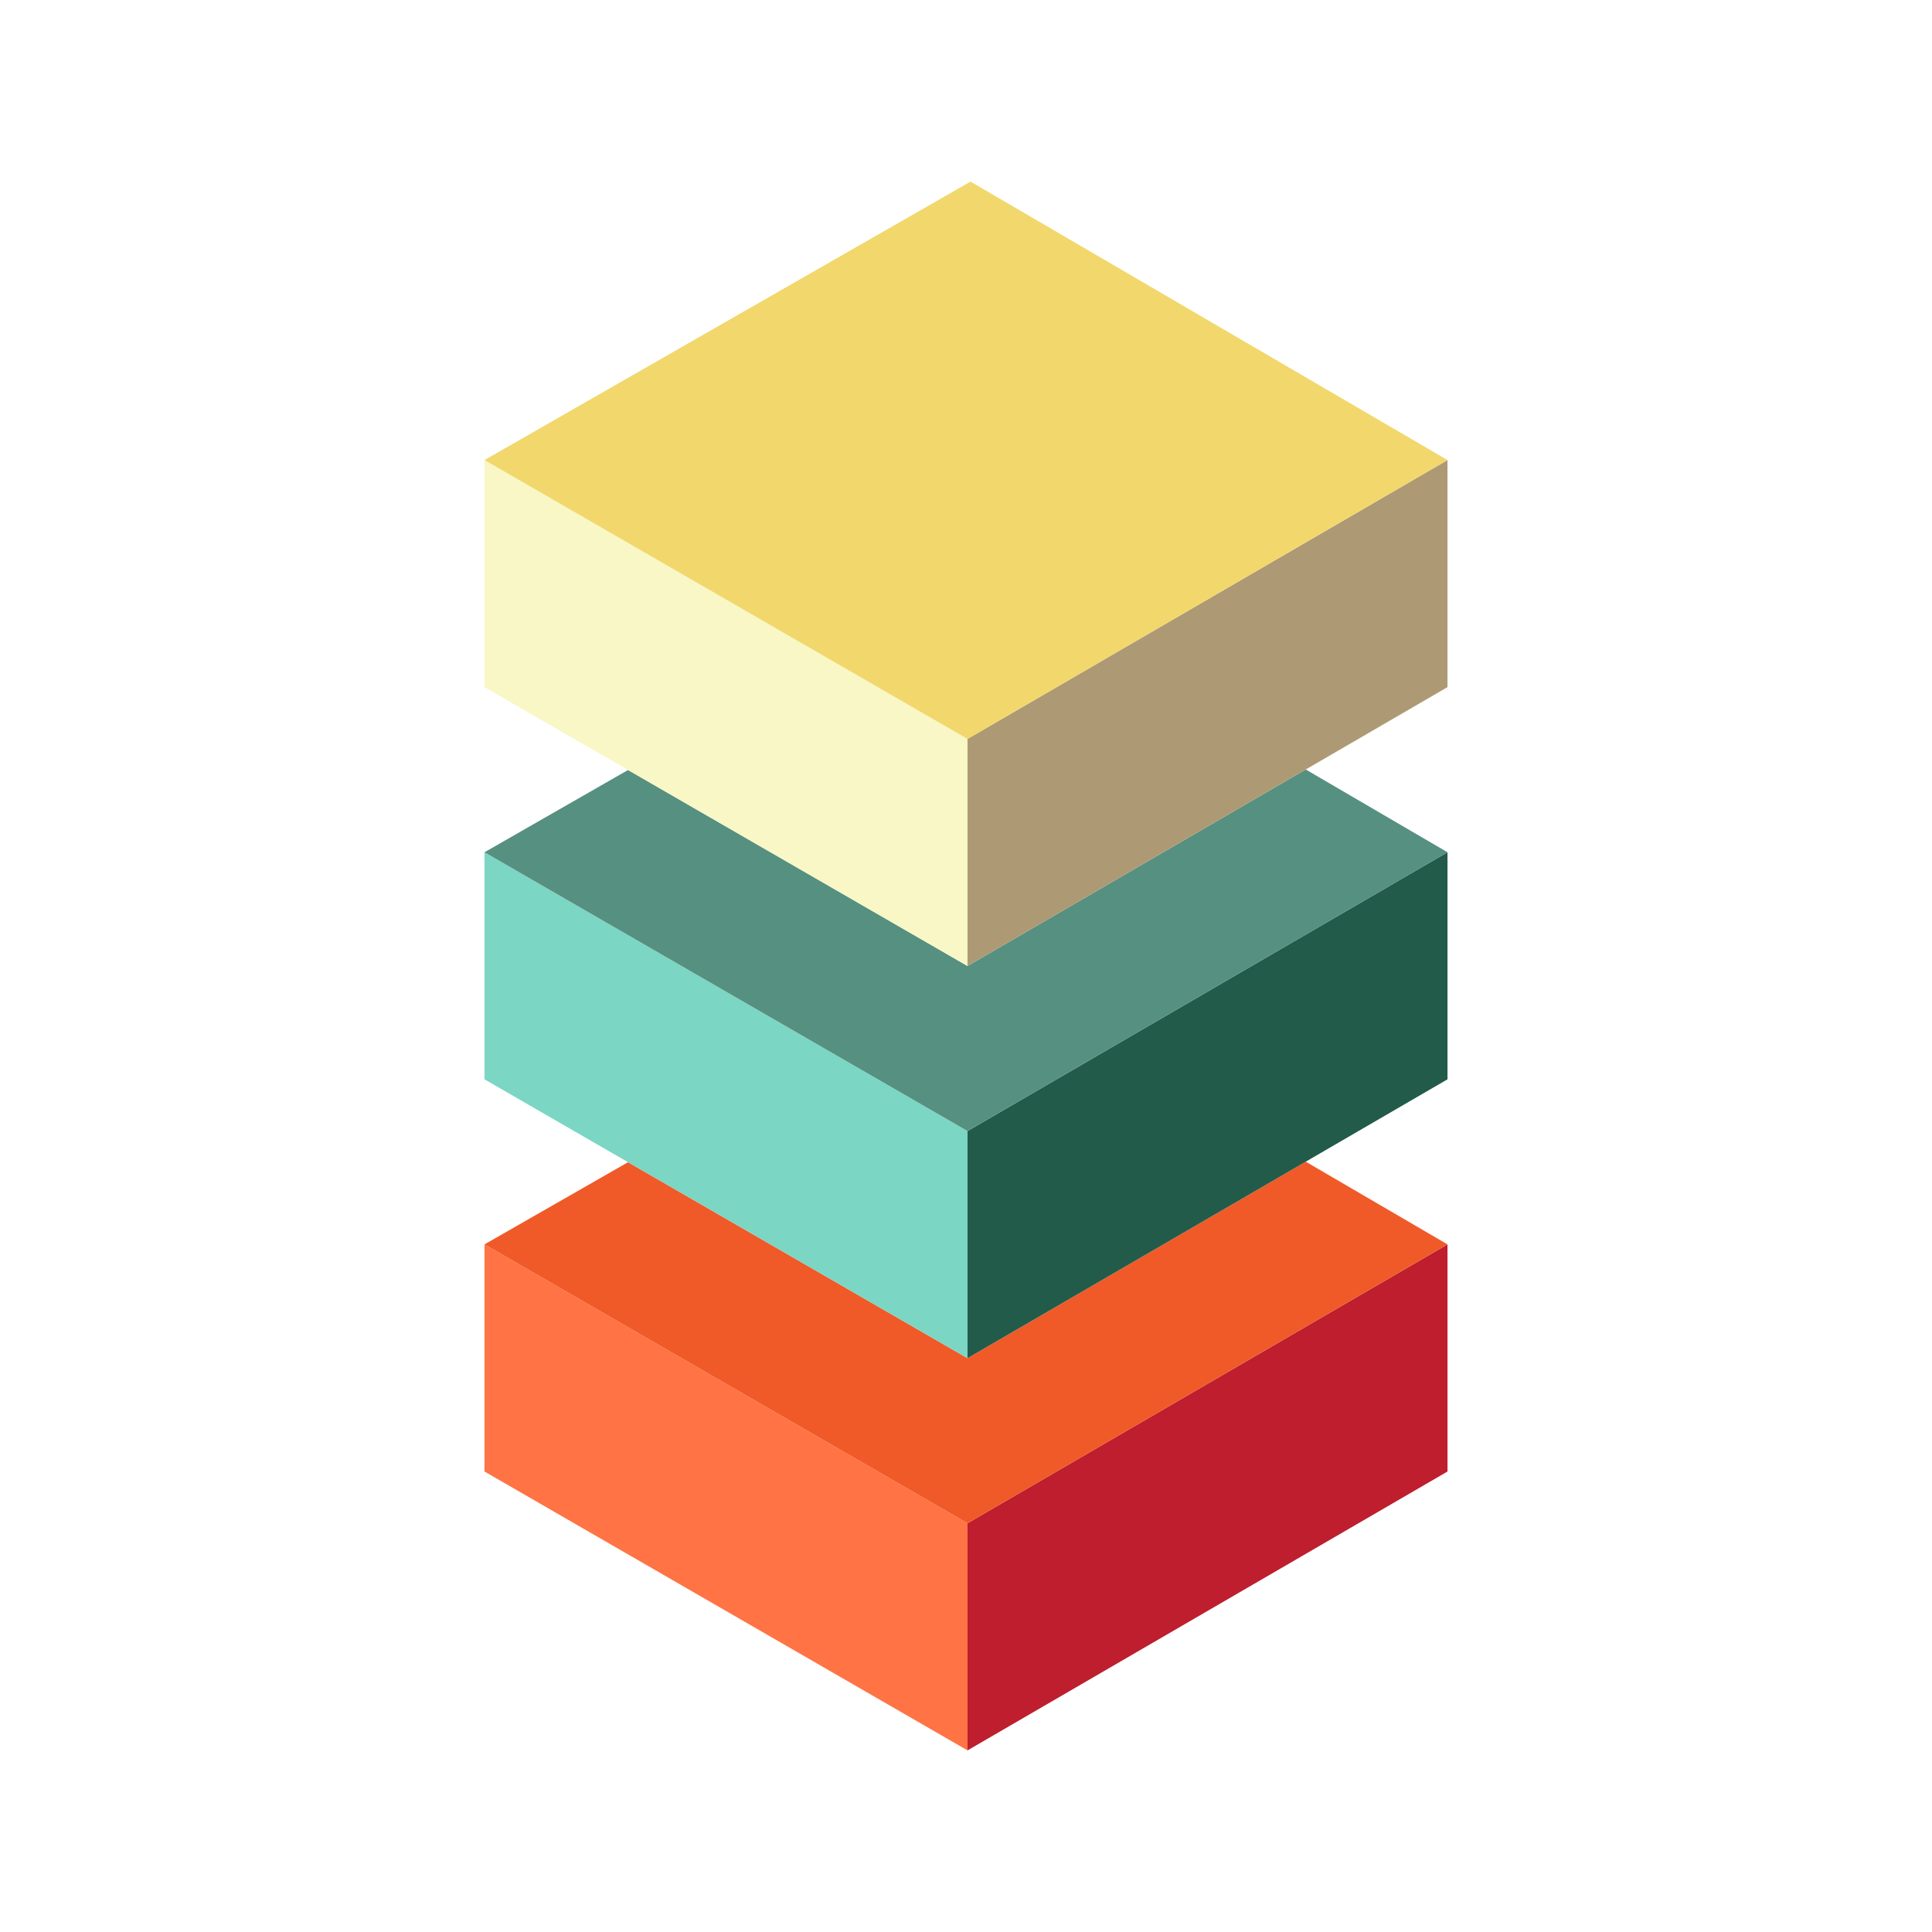
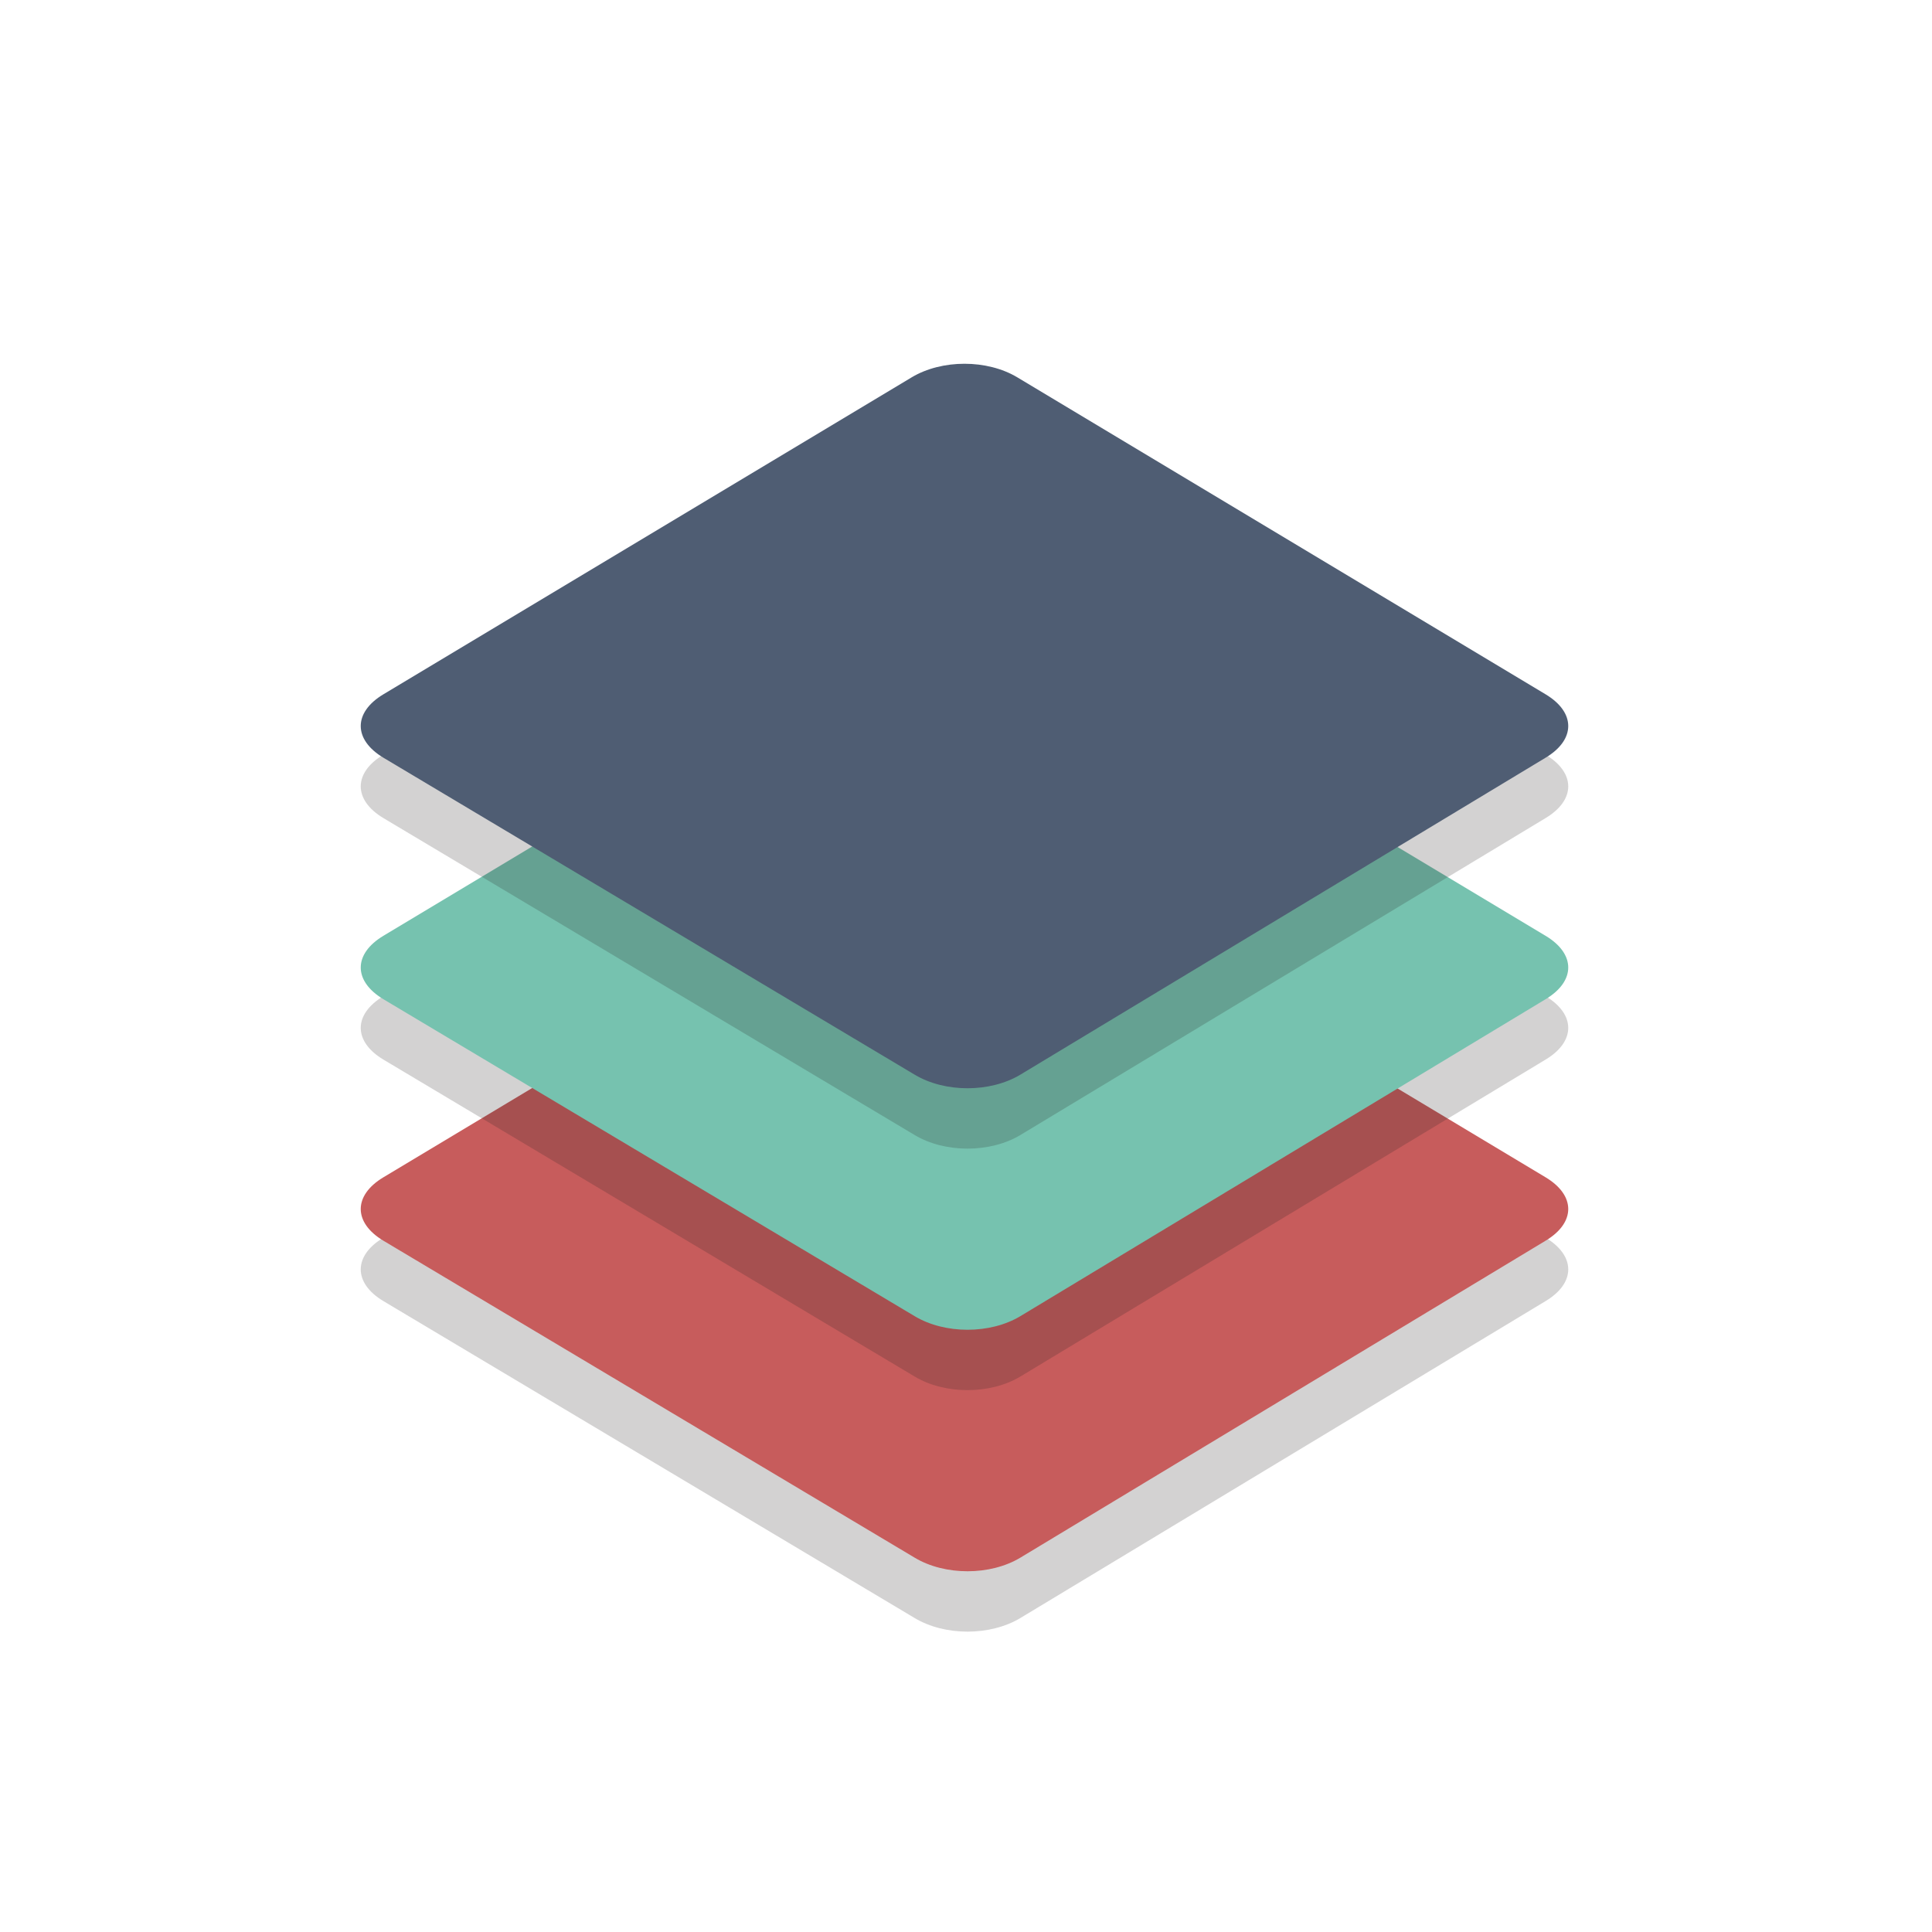
- <svg xmlns="http://www.w3.org/2000/svg" version="1.1" id="Uploaded to svgrepo.com" width="800px" height="800px" viewBox="0 0 32 32" xml:space="preserve">
+ <svg xmlns="http://www.w3.org/2000/svg" height="800px" width="800px" version="1.1" viewBox="0 0 64 64" xml:space="preserve">
  <style type="text/css">
- 	.isometric_een{fill:#F8F7C5;}
- 	.isometric_drie{fill:#F2D76C;}
- 	.isometric_vier{fill:#AD9A74;}
- 	.isometric_zeven{fill:#FF7344;}
- 	.isometric_acht{fill:#F05A28;}
- 	.isometric_negen{fill:#BE1E2D;}
- 	.isometric_tien{fill:#7BD6C4;}
- 	.isometric_twaalf{fill:#569080;}
- 	.isometric_dertien{fill:#225B49;}
- 	.st0{fill:#FFBB33;}
- 	.st1{fill:#F29227;}
- 	.st2{fill:#F5DF89;}
- 	.st3{fill:#6B9086;}
- 	.st4{fill:none;}
- 	.st5{fill:#72C0AB;}
- 	.st6{fill:#BE1E2D;}
- 	.st7{fill:#F28103;}
- 	.st8{fill:#225B49;}
- 	.st9{fill:#7BD6C4;}
- 	.st10{fill:#FF7344;}
- 	.st11{fill:#F05A28;}
+ 	.st0{fill:#E0E0D1;}
+ 	.st1{opacity:0.2;}
+ 	.st2{fill:#231F20;}
+ 	.st3{fill:#C75C5C;}
+ 	.st4{fill:#76C2AF;}
+ 	.st5{fill:#4F5D73;}
</style>
-   <g>
-     <polygon class="isometric_zeven" points="16.025,28.992 8.025,24.373 8.025,20.611 16.025,25.23  " />
-     <polygon class="isometric_negen" points="16.025,28.992 23.975,24.373 23.975,20.611 16.025,25.23  " />
-     <polygon class="isometric_acht" points="16.025,22.496 10.402,19.25 8.025,20.611 16.025,25.23 23.975,20.611 21.627,19.241  " />
-     <polygon class="isometric_tien" points="16.025,22.496 8.025,17.877 8.025,14.116 16.025,18.734  " />
-     <polygon class="isometric_dertien" points="16.025,22.496 23.975,17.877 23.975,14.116 16.025,18.734  " />
-     <polygon class="isometric_twaalf" points="16.025,16 10.402,12.754 8.025,14.116 16.025,18.734 23.975,14.116 21.627,12.745  " />
-     <polygon class="isometric_een" points="16.025,16 8.025,11.381 8.025,7.62 16.025,12.239  " />
-     <polygon class="isometric_vier" points="16.025,16 23.975,11.381 23.975,7.62 16.025,12.239  " />
-     <polygon class="isometric_drie" points="8.025,7.62 16.075,3.008 23.975,7.62 16.025,12.239  " />
+   <g id="Layer_1">
+     <g class="st1">
+       <path class="st2" d="M33.8,53.6c-1,0.6-2.5,0.6-3.5,0L12.7,43.1c-1-0.6-1-1.5,0-2.1l17.5-10.5c1-0.6,2.5-0.6,3.5,0l17.5,10.5    c1,0.6,1,1.5,0,2.1L33.8,53.6z" />
+     </g>
+     <g>
+       <path class="st3" d="M33.8,51.6c-1,0.6-2.5,0.6-3.5,0L12.7,41.1c-1-0.6-1-1.5,0-2.1l17.5-10.5c1-0.6,2.5-0.6,3.5,0l17.5,10.5    c1,0.6,1,1.5,0,2.1L33.8,51.6z" />
+     </g>
+     <g class="st1">
+       <path class="st2" d="M33.8,45.6c-1,0.6-2.5,0.6-3.5,0L12.7,35.1c-1-0.6-1-1.5,0-2.1l17.5-10.5c1-0.6,2.5-0.6,3.5,0l17.5,10.5    c1,0.6,1,1.5,0,2.1L33.8,45.6z" />
+     </g>
+     <g>
+       <path class="st4" d="M33.8,43.6c-1,0.6-2.5,0.6-3.5,0L12.7,33.1c-1-0.6-1-1.5,0-2.1l17.5-10.5c1-0.6,2.5-0.6,3.5,0l17.5,10.5    c1,0.6,1,1.5,0,2.1L33.8,43.6z" />
+     </g>
+     <g class="st1">
+       <path class="st2" d="M33.8,37.6c-1,0.6-2.5,0.6-3.5,0L12.7,27.1c-1-0.6-1-1.5,0-2.1l17.5-10.5c1-0.6,2.5-0.6,3.5,0l17.5,10.5    c1,0.6,1,1.5,0,2.1L33.8,37.6z" />
+     </g>
+     <g>
+       <path class="st5" d="M33.8,35.6c-1,0.6-2.5,0.6-3.5,0L12.7,25.1c-1-0.6-1-1.5,0-2.1l17.5-10.5c1-0.6,2.5-0.6,3.5,0l17.5,10.5    c1,0.6,1,1.5,0,2.1L33.8,35.6z" />
+     </g>
  </g>
+   <g id="Layer_2">
+ </g>
</svg>
